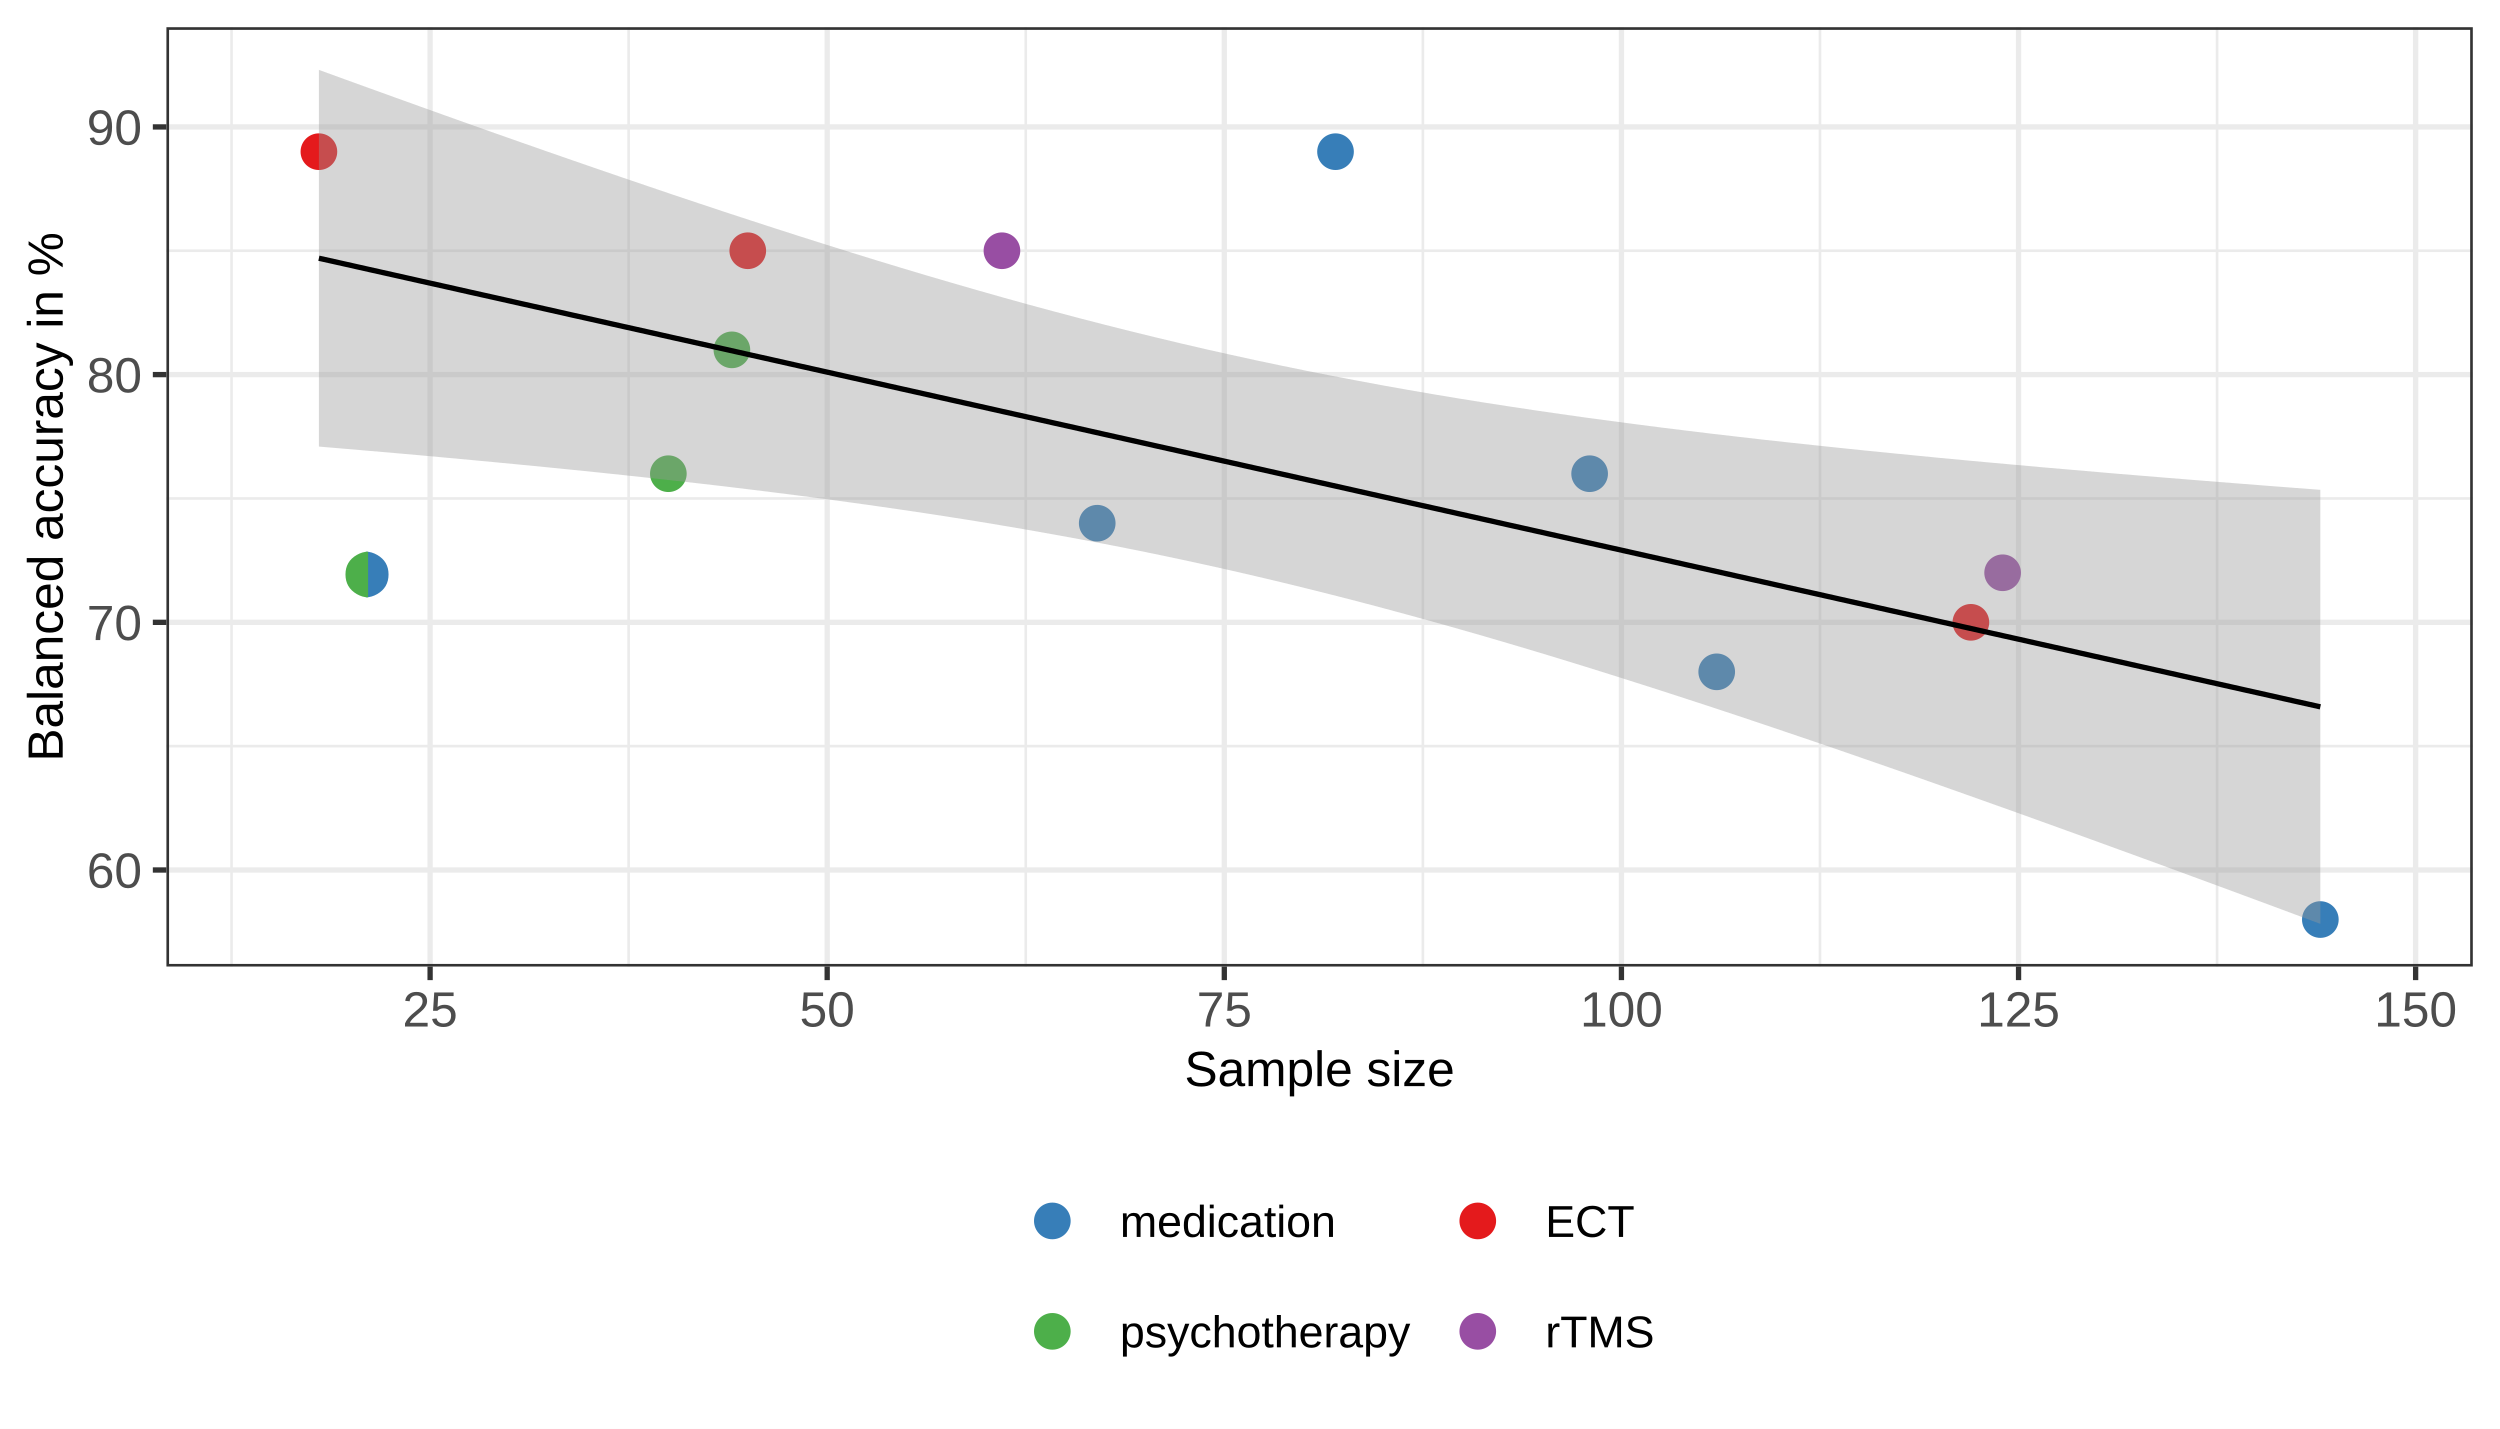
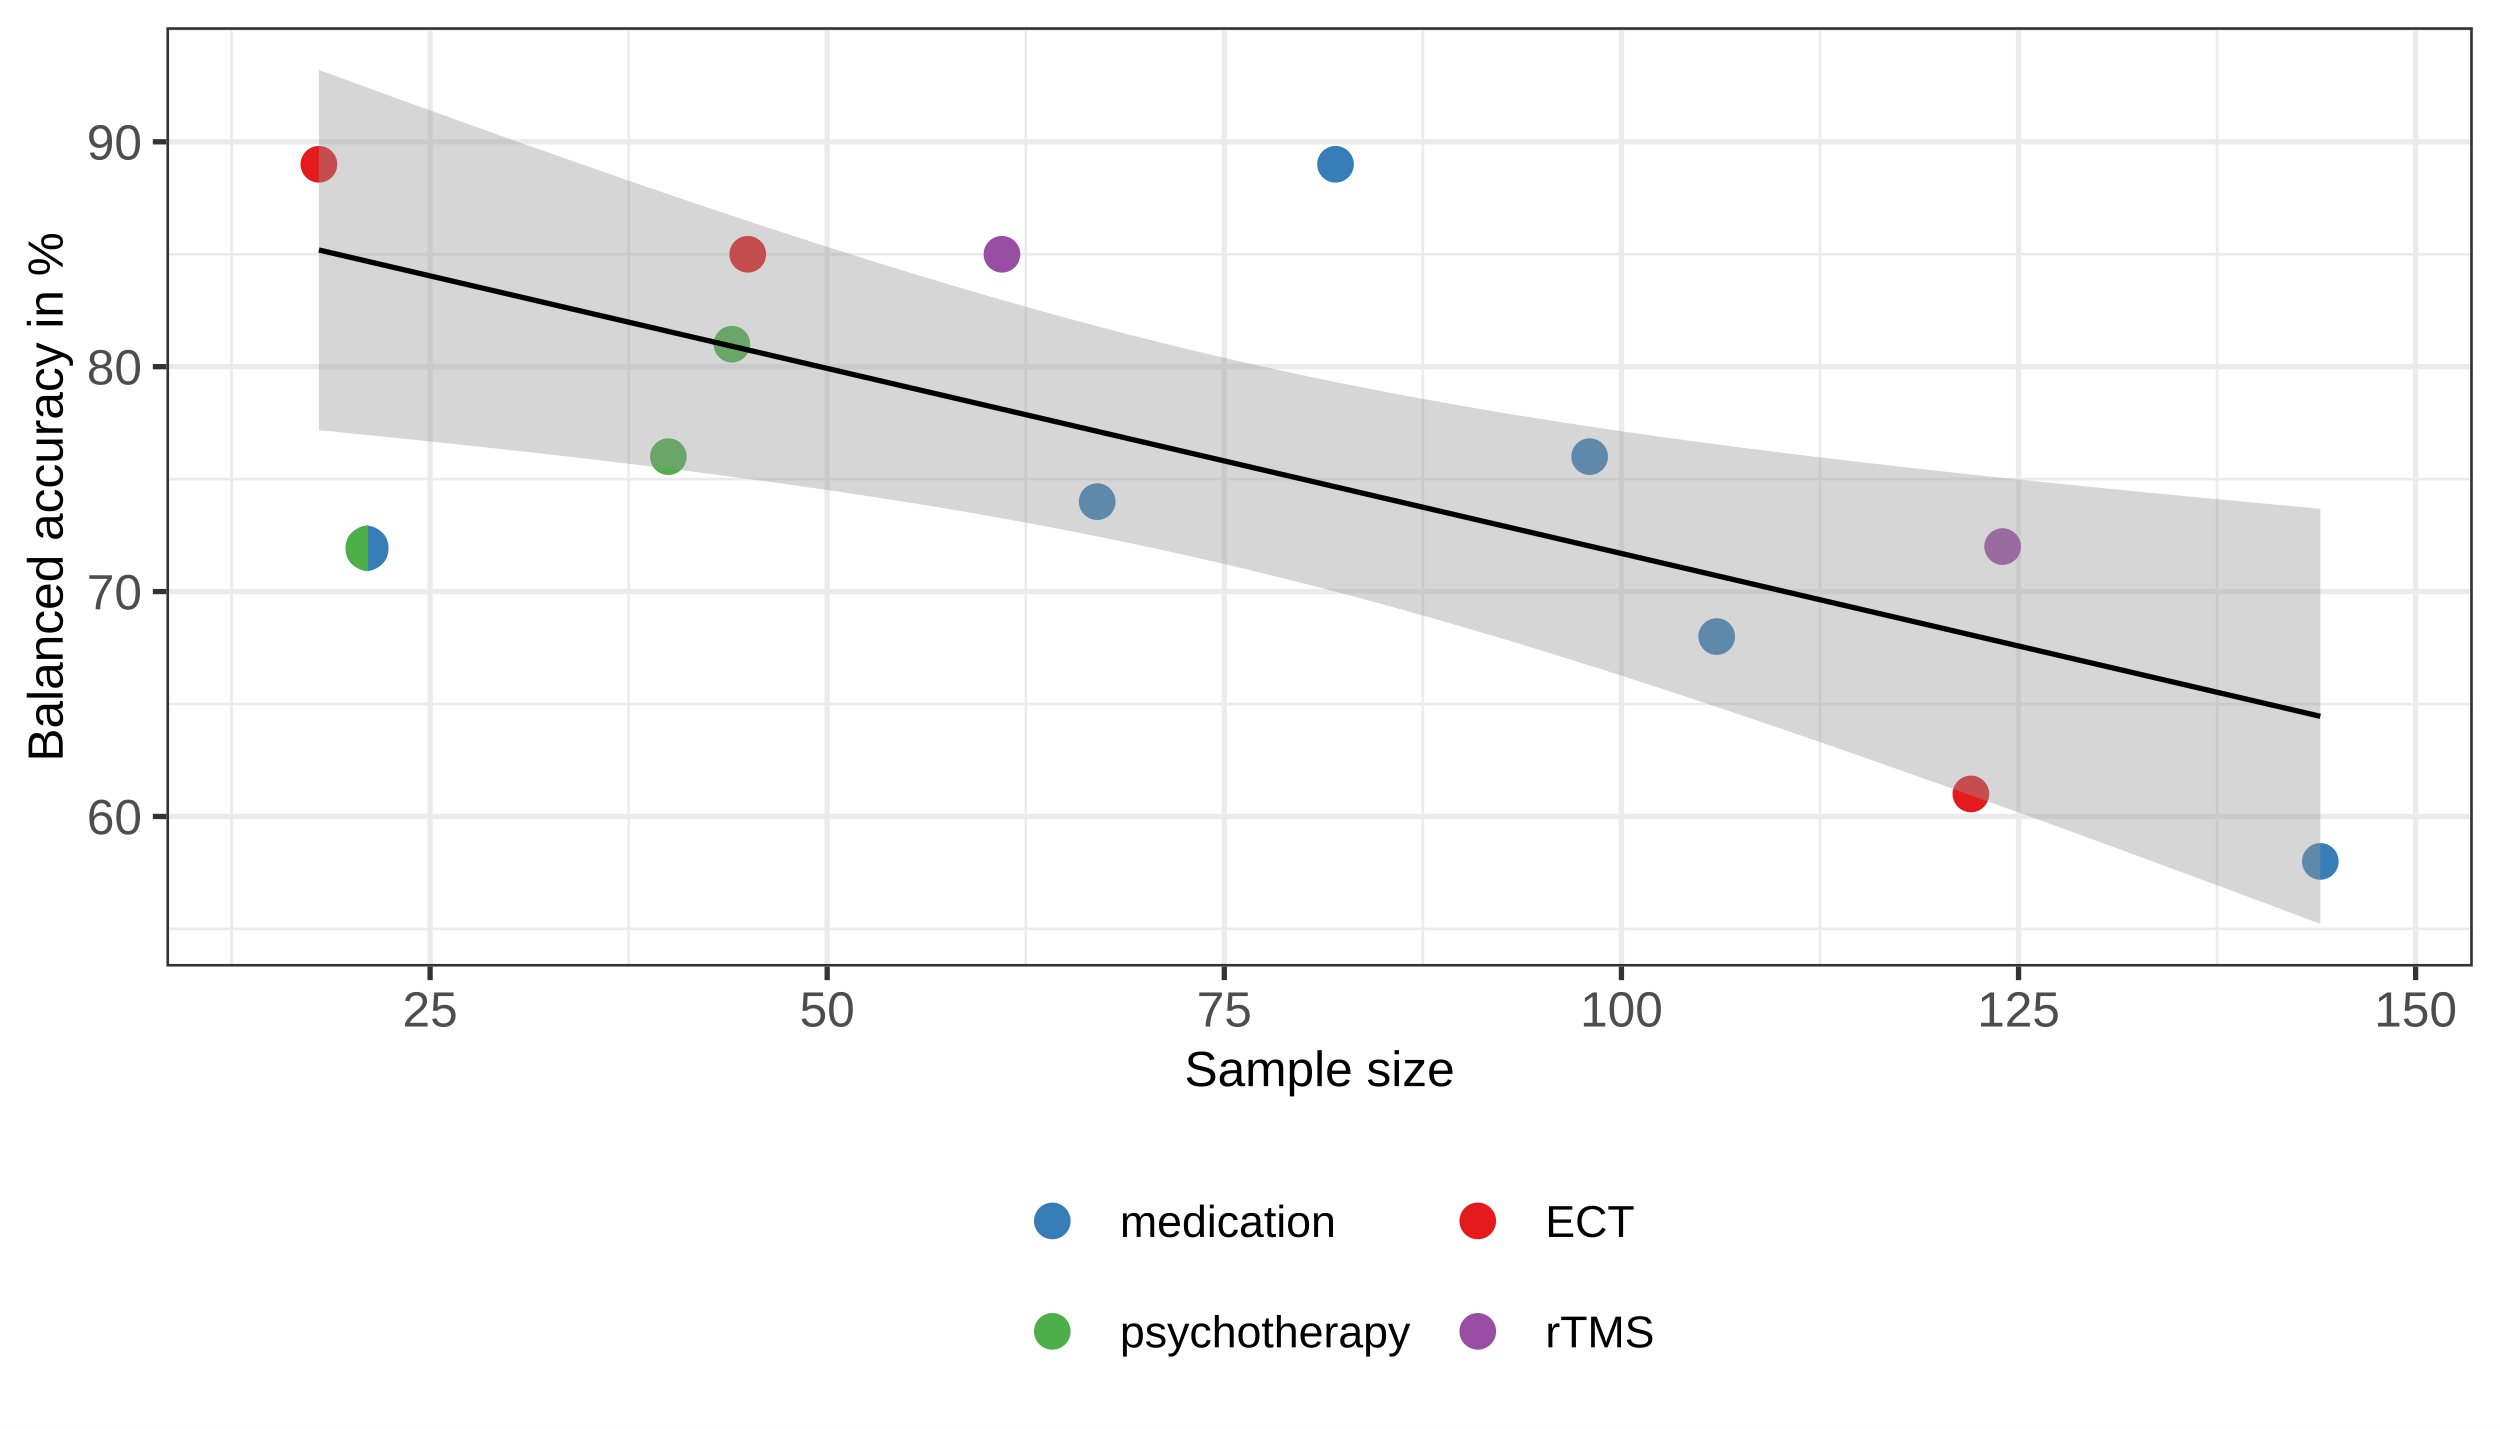
<svg xmlns="http://www.w3.org/2000/svg" class="svglite" width="504.00pt" height="288.00pt" viewBox="0 0 504.00 288.00">
  <defs>
    <style type="text/css">
    .svglite line, .svglite polyline, .svglite polygon, .svglite path, .svglite rect, .svglite circle {
      fill: none;
      stroke: #000000;
      stroke-linecap: round;
      stroke-linejoin: round;
      stroke-miterlimit: 10.00;
    }
    .svglite text {
      white-space: pre;
    }
  </style>
  </defs>
  <rect width="100%" height="100%" style="stroke: none; fill: #FFFFFF;" />
  <defs>
    <clipPath id="cpMC4wMHw1MDQuMDB8MC4wMHwyODguMDA=">
      <rect x="0.00" y="0.00" width="504.00" height="288.00" />
    </clipPath>
  </defs>
  <g clip-path="url(#cpMC4wMHw1MDQuMDB8MC4wMHwyODguMDA=)">
    <rect x="0.00" y="0.00" width="504.00" height="288.00" style="stroke-width: 1.07; stroke: #FFFFFF; fill: #FFFFFF;" />
  </g>
  <defs>
    <clipPath id="cpMzMuNTV8NDk4LjUyfDUuNDh8MTk0Ljg2">
      <rect x="33.55" y="5.48" width="464.97" height="189.38" />
    </clipPath>
  </defs>
  <g clip-path="url(#cpMzMuNTV8NDk4LjUyfDUuNDh8MTk0Ljg2)">
    <rect x="33.55" y="5.48" width="464.97" height="189.38" style="stroke-width: 1.07; stroke: none; fill: #FFFFFF;" />
-     <polyline points="33.55,150.42 498.52,150.42 " style="stroke-width: 0.53; stroke: #EBEBEB; stroke-linecap: butt;" />
-     <polyline points="33.55,100.49 498.52,100.49 " style="stroke-width: 0.53; stroke: #EBEBEB; stroke-linecap: butt;" />
-     <polyline points="33.55,50.55 498.52,50.55 " style="stroke-width: 0.53; stroke: #EBEBEB; stroke-linecap: butt;" />
+     <polyline points="33.55,187.26 498.52,187.26 " style="stroke-width: 0.53; stroke: #EBEBEB; stroke-linecap: butt;" />
+     <polyline points="33.55,141.93 498.52,141.93 " style="stroke-width: 0.53; stroke: #EBEBEB; stroke-linecap: butt;" />
+     <polyline points="33.55,96.59 498.52,96.59 " style="stroke-width: 0.53; stroke: #EBEBEB; stroke-linecap: butt;" />
+     <polyline points="33.55,51.26 498.52,51.26 " style="stroke-width: 0.53; stroke: #EBEBEB; stroke-linecap: butt;" />
+     <polyline points="33.55,5.92 498.52,5.92 " style="stroke-width: 0.53; stroke: #EBEBEB; stroke-linecap: butt;" />
    <polyline points="46.68,194.86 46.68,5.48 " style="stroke-width: 0.53; stroke: #EBEBEB; stroke-linecap: butt;" />
    <polyline points="126.73,194.86 126.73,5.48 " style="stroke-width: 0.53; stroke: #EBEBEB; stroke-linecap: butt;" />
    <polyline points="206.79,194.86 206.79,5.48 " style="stroke-width: 0.53; stroke: #EBEBEB; stroke-linecap: butt;" />
    <polyline points="286.85,194.86 286.85,5.48 " style="stroke-width: 0.53; stroke: #EBEBEB; stroke-linecap: butt;" />
    <polyline points="366.91,194.86 366.91,5.48 " style="stroke-width: 0.53; stroke: #EBEBEB; stroke-linecap: butt;" />
    <polyline points="446.96,194.86 446.96,5.48 " style="stroke-width: 0.53; stroke: #EBEBEB; stroke-linecap: butt;" />
-     <polyline points="33.55,175.39 498.52,175.39 " style="stroke-width: 1.07; stroke: #EBEBEB; stroke-linecap: butt;" />
-     <polyline points="33.55,125.46 498.52,125.46 " style="stroke-width: 1.07; stroke: #EBEBEB; stroke-linecap: butt;" />
-     <polyline points="33.55,75.52 498.52,75.52 " style="stroke-width: 1.07; stroke: #EBEBEB; stroke-linecap: butt;" />
-     <polyline points="33.55,25.59 498.52,25.59 " style="stroke-width: 1.07; stroke: #EBEBEB; stroke-linecap: butt;" />
+     <polyline points="33.55,164.60 498.52,164.60 " style="stroke-width: 1.07; stroke: #EBEBEB; stroke-linecap: butt;" />
+     <polyline points="33.55,119.26 498.52,119.26 " style="stroke-width: 1.07; stroke: #EBEBEB; stroke-linecap: butt;" />
+     <polyline points="33.55,73.92 498.52,73.92 " style="stroke-width: 1.07; stroke: #EBEBEB; stroke-linecap: butt;" />
+     <polyline points="33.55,28.59 498.52,28.59 " style="stroke-width: 1.07; stroke: #EBEBEB; stroke-linecap: butt;" />
    <polyline points="86.71,194.86 86.71,5.48 " style="stroke-width: 1.07; stroke: #EBEBEB; stroke-linecap: butt;" />
    <polyline points="166.76,194.86 166.76,5.48 " style="stroke-width: 1.07; stroke: #EBEBEB; stroke-linecap: butt;" />
    <polyline points="246.82,194.86 246.82,5.48 " style="stroke-width: 1.07; stroke: #EBEBEB; stroke-linecap: butt;" />
    <polyline points="326.88,194.86 326.88,5.48 " style="stroke-width: 1.07; stroke: #EBEBEB; stroke-linecap: butt;" />
    <polyline points="406.94,194.86 406.94,5.48 " style="stroke-width: 1.07; stroke: #EBEBEB; stroke-linecap: butt;" />
    <polyline points="486.99,194.86 486.99,5.48 " style="stroke-width: 1.07; stroke: #EBEBEB; stroke-linecap: butt;" />
-     <circle cx="403.73" cy="115.47" r="3.34" style="stroke-width: 0.71; stroke: #984EA3; fill: #984EA3;" />
-     <circle cx="467.78" cy="185.38" r="3.34" style="stroke-width: 0.71; stroke: #377EB8; fill: #377EB8;" />
-     <circle cx="201.99" cy="50.55" r="3.34" style="stroke-width: 0.71; stroke: #984EA3; fill: #984EA3;" />
-     <circle cx="269.24" cy="30.58" r="3.34" style="stroke-width: 0.71; stroke: #377EB8; fill: #377EB8;" />
-     <circle cx="64.29" cy="30.58" r="3.34" style="stroke-width: 0.71; stroke: #E41A1C; fill: #E41A1C;" />
-     <circle cx="320.47" cy="95.50" r="3.34" style="stroke-width: 0.71; stroke: #377EB8; fill: #377EB8;" />
-     <circle cx="73.90" cy="115.47" r="3.34" style="stroke-width: 0.71; stroke: #BEBEBE; fill: #BEBEBE;" />
-     <circle cx="397.33" cy="125.46" r="3.34" style="stroke-width: 0.71; stroke: #E41A1C; fill: #E41A1C;" />
-     <circle cx="346.09" cy="135.44" r="3.34" style="stroke-width: 0.71; stroke: #377EB8; fill: #377EB8;" />
-     <circle cx="150.75" cy="50.55" r="3.34" style="stroke-width: 0.71; stroke: #E41A1C; fill: #E41A1C;" />
-     <circle cx="221.20" cy="105.48" r="3.34" style="stroke-width: 0.71; stroke: #377EB8; fill: #377EB8;" />
-     <circle cx="147.55" cy="70.53" r="3.34" style="stroke-width: 0.71; stroke: #4DAF4A; fill: #4DAF4A;" />
-     <circle cx="134.74" cy="95.50" r="3.34" style="stroke-width: 0.71; stroke: #4DAF4A; fill: #4DAF4A;" />
-     <text x="72.69" y="118.92" style="font-size: 11.95px;fill: #377EB8; font-family: &quot;Lucida Sans Unicode&quot;;" textLength="6.04px" lengthAdjust="spacingAndGlyphs">◗</text>
-     <text x="75.29" y="118.92" text-anchor="end" style="font-size: 11.95px;fill: #4DAF4A; font-family: &quot;Lucida Sans Unicode&quot;;" textLength="6.04px" lengthAdjust="spacingAndGlyphs">◖</text>
-     <polygon points="64.29,14.09 69.40,15.95 74.51,17.80 79.61,19.64 84.72,21.48 89.83,23.31 94.93,25.13 100.04,26.94 105.15,28.74 110.26,30.53 115.36,32.30 120.47,34.07 125.58,35.82 130.69,37.56 135.79,39.29 140.90,41.00 146.01,42.70 151.12,44.37 156.22,46.03 161.33,47.67 166.44,49.29 171.55,50.89 176.65,52.47 181.76,54.02 186.87,55.55 191.98,57.05 197.08,58.52 202.19,59.97 207.30,61.39 212.41,62.77 217.51,64.12 222.62,65.44 227.73,66.73 232.84,67.98 237.94,69.20 243.05,70.39 248.16,71.53 253.27,72.65 258.37,73.72 263.48,74.77 268.59,75.78 273.70,76.75 278.80,77.70 283.91,78.61 289.02,79.49 294.13,80.34 299.23,81.16 304.34,81.95 309.45,82.72 314.56,83.46 319.66,84.18 324.77,84.87 329.88,85.54 334.98,86.20 340.09,86.83 345.20,87.45 350.31,88.04 355.41,88.63 360.52,89.19 365.63,89.74 370.74,90.28 375.84,90.81 380.95,91.32 386.06,91.82 391.17,92.32 396.27,92.80 401.38,93.27 406.49,93.73 411.60,94.19 416.70,94.63 421.81,95.07 426.92,95.51 432.03,95.93 437.13,96.35 442.24,96.76 447.35,97.17 452.46,97.57 457.56,97.97 462.67,98.36 467.78,98.75 467.78,186.25 462.67,184.35 457.56,182.45 452.46,180.56 447.35,178.67 442.24,176.79 437.13,174.91 432.03,173.04 426.92,171.18 421.81,169.32 416.70,167.47 411.60,165.63 406.49,163.79 401.38,161.97 396.27,160.15 391.17,158.34 386.06,156.54 380.95,154.75 375.84,152.98 370.74,151.21 365.63,149.46 360.52,147.73 355.41,146.00 350.31,144.29 345.20,142.60 340.09,140.93 334.98,139.27 329.88,137.64 324.77,136.02 319.66,134.42 314.56,132.85 309.45,131.30 304.34,129.78 299.23,128.28 294.13,126.82 289.02,125.38 283.91,123.97 278.80,122.59 273.70,121.24 268.59,119.93 263.48,118.65 258.37,117.40 253.27,116.19 248.16,115.01 243.05,113.87 237.94,112.76 232.84,111.69 227.73,110.65 222.62,109.65 217.51,108.68 212.41,107.75 207.30,106.84 202.19,105.97 197.08,105.12 191.98,104.31 186.87,103.52 181.76,102.76 176.65,102.02 171.55,101.31 166.44,100.61 161.33,99.95 156.22,99.30 151.12,98.67 146.01,98.05 140.90,97.46 135.79,96.88 130.69,96.32 125.58,95.77 120.47,95.23 115.36,94.71 110.26,94.20 105.15,93.70 100.04,93.21 94.93,92.73 89.83,92.26 84.72,91.79 79.61,91.34 74.51,90.90 69.40,90.46 64.29,90.03 " style="stroke-width: 0.00; stroke: none; stroke-linecap: butt; fill: #999999; fill-opacity: 0.40;" />
-     <polyline points="64.29,14.09 69.40,15.95 74.51,17.80 79.61,19.64 84.72,21.48 89.83,23.31 94.93,25.13 100.04,26.94 105.15,28.74 110.26,30.53 115.36,32.30 120.47,34.07 125.58,35.82 130.69,37.56 135.79,39.29 140.90,41.00 146.01,42.70 151.12,44.37 156.22,46.03 161.33,47.67 166.44,49.29 171.55,50.89 176.65,52.47 181.76,54.02 186.87,55.55 191.98,57.05 197.08,58.52 202.19,59.97 207.30,61.39 212.41,62.77 217.51,64.12 222.62,65.44 227.73,66.73 232.84,67.98 237.94,69.20 243.05,70.39 248.16,71.53 253.27,72.65 258.37,73.72 263.48,74.77 268.59,75.78 273.70,76.75 278.80,77.70 283.91,78.61 289.02,79.49 294.13,80.34 299.23,81.16 304.34,81.95 309.45,82.72 314.56,83.46 319.66,84.18 324.77,84.87 329.88,85.54 334.98,86.20 340.09,86.83 345.20,87.45 350.31,88.04 355.41,88.63 360.52,89.19 365.63,89.74 370.74,90.28 375.84,90.81 380.95,91.32 386.06,91.82 391.17,92.32 396.27,92.80 401.38,93.27 406.49,93.73 411.60,94.19 416.70,94.63 421.81,95.07 426.92,95.51 432.03,95.93 437.13,96.35 442.24,96.76 447.35,97.17 452.46,97.57 457.56,97.97 462.67,98.36 467.78,98.75 " style="stroke-width: 1.07; stroke: none; stroke-linecap: butt;" />
-     <polyline points="467.78,186.25 462.67,184.35 457.56,182.45 452.46,180.56 447.35,178.67 442.24,176.79 437.13,174.91 432.03,173.04 426.92,171.18 421.81,169.32 416.70,167.47 411.60,165.63 406.49,163.79 401.38,161.97 396.27,160.15 391.17,158.34 386.06,156.54 380.95,154.75 375.84,152.98 370.74,151.21 365.63,149.46 360.52,147.73 355.41,146.00 350.31,144.29 345.20,142.60 340.09,140.93 334.98,139.27 329.88,137.64 324.77,136.02 319.66,134.42 314.56,132.85 309.45,131.30 304.34,129.78 299.23,128.28 294.13,126.82 289.02,125.38 283.91,123.97 278.80,122.59 273.70,121.24 268.59,119.93 263.48,118.65 258.37,117.40 253.27,116.19 248.16,115.01 243.05,113.87 237.94,112.76 232.84,111.69 227.73,110.65 222.62,109.65 217.51,108.68 212.41,107.75 207.30,106.84 202.19,105.97 197.08,105.12 191.98,104.31 186.87,103.52 181.76,102.76 176.65,102.02 171.55,101.31 166.44,100.61 161.33,99.95 156.22,99.30 151.12,98.67 146.01,98.05 140.90,97.46 135.79,96.88 130.69,96.32 125.58,95.77 120.47,95.23 115.36,94.71 110.26,94.20 105.15,93.70 100.04,93.21 94.93,92.73 89.83,92.26 84.72,91.79 79.61,91.34 74.51,90.90 69.40,90.46 64.29,90.03 " style="stroke-width: 1.07; stroke: none; stroke-linecap: butt;" />
-     <polyline points="64.29,52.06 69.40,53.20 74.51,54.35 79.61,55.49 84.72,56.64 89.83,57.78 94.93,58.93 100.04,60.07 105.15,61.22 110.26,62.36 115.36,63.51 120.47,64.65 125.58,65.80 130.69,66.94 135.79,68.09 140.90,69.23 146.01,70.37 151.12,71.52 156.22,72.66 161.33,73.81 166.44,74.95 171.55,76.10 176.65,77.24 181.76,78.39 186.87,79.53 191.98,80.68 197.08,81.82 202.19,82.97 207.30,84.11 212.41,85.26 217.51,86.40 222.62,87.55 227.73,88.69 232.84,89.84 237.94,90.98 243.05,92.13 248.16,93.27 253.27,94.42 258.37,95.56 263.48,96.71 268.59,97.85 273.70,99.00 278.80,100.14 283.91,101.29 289.02,102.43 294.13,103.58 299.23,104.72 304.34,105.87 309.45,107.01 314.56,108.16 319.66,109.30 324.77,110.44 329.88,111.59 334.98,112.73 340.09,113.88 345.20,115.02 350.31,116.17 355.41,117.31 360.52,118.46 365.63,119.60 370.74,120.75 375.84,121.89 380.95,123.04 386.06,124.18 391.17,125.33 396.27,126.47 401.38,127.62 406.49,128.76 411.60,129.91 416.70,131.05 421.81,132.20 426.92,133.34 432.03,134.49 437.13,135.63 442.24,136.78 447.35,137.92 452.46,139.07 457.56,140.21 462.67,141.36 467.78,142.50 " style="stroke-width: 1.07; stroke-linecap: butt;" />
+     <circle cx="403.73" cy="110.19" r="3.34" style="stroke-width: 0.71; stroke: #984EA3; fill: #984EA3;" />
+     <circle cx="467.78" cy="173.66" r="3.34" style="stroke-width: 0.71; stroke: #377EB8; fill: #377EB8;" />
+     <circle cx="201.99" cy="51.26" r="3.34" style="stroke-width: 0.71; stroke: #984EA3; fill: #984EA3;" />
+     <circle cx="269.24" cy="33.12" r="3.34" style="stroke-width: 0.71; stroke: #377EB8; fill: #377EB8;" />
+     <circle cx="64.29" cy="33.12" r="3.34" style="stroke-width: 0.71; stroke: #E41A1C; fill: #E41A1C;" />
+     <circle cx="320.47" cy="92.06" r="3.34" style="stroke-width: 0.71; stroke: #377EB8; fill: #377EB8;" />
+     <circle cx="73.90" cy="110.19" r="3.34" style="stroke-width: 0.71; stroke: #BEBEBE; fill: #BEBEBE;" />
+     <circle cx="397.33" cy="160.06" r="3.34" style="stroke-width: 0.71; stroke: #E41A1C; fill: #E41A1C;" />
+     <circle cx="346.09" cy="128.33" r="3.34" style="stroke-width: 0.71; stroke: #377EB8; fill: #377EB8;" />
+     <circle cx="150.75" cy="51.26" r="3.34" style="stroke-width: 0.71; stroke: #E41A1C; fill: #E41A1C;" />
+     <circle cx="221.20" cy="101.13" r="3.34" style="stroke-width: 0.71; stroke: #377EB8; fill: #377EB8;" />
+     <circle cx="147.55" cy="69.39" r="3.34" style="stroke-width: 0.71; stroke: #4DAF4A; fill: #4DAF4A;" />
+     <circle cx="134.74" cy="92.06" r="3.34" style="stroke-width: 0.71; stroke: #4DAF4A; fill: #4DAF4A;" />
+     <text x="72.69" y="113.64" style="font-size: 11.95px;fill: #377EB8; font-family: &quot;Lucida Sans Unicode&quot;;" textLength="6.04px" lengthAdjust="spacingAndGlyphs">◗</text>
+     <text x="75.29" y="113.64" text-anchor="end" style="font-size: 11.95px;fill: #4DAF4A; font-family: &quot;Lucida Sans Unicode&quot;;" textLength="6.04px" lengthAdjust="spacingAndGlyphs">◖</text>
+     <polygon points="64.29,14.09 69.40,15.96 74.51,17.83 79.61,19.69 84.72,21.54 89.83,23.38 94.93,25.21 100.04,27.04 105.15,28.86 110.26,30.66 115.36,32.46 120.47,34.24 125.58,36.02 130.69,37.78 135.79,39.52 140.90,41.25 146.01,42.97 151.12,44.67 156.22,46.35 161.33,48.01 166.44,49.66 171.55,51.28 176.65,52.89 181.76,54.47 186.87,56.02 191.98,57.55 197.08,59.06 202.19,60.53 207.30,61.98 212.41,63.40 217.51,64.79 222.62,66.15 227.73,67.48 232.84,68.77 237.94,70.03 243.05,71.26 248.16,72.45 253.27,73.61 258.37,74.73 263.48,75.83 268.59,76.89 273.70,77.91 278.80,78.91 283.91,79.88 289.02,80.81 294.13,81.72 299.23,82.60 304.34,83.46 309.45,84.28 314.56,85.09 319.66,85.87 324.77,86.63 329.88,87.37 334.98,88.09 340.09,88.79 345.20,89.47 350.31,90.14 355.41,90.79 360.52,91.43 365.63,92.05 370.74,92.66 375.84,93.26 380.95,93.84 386.06,94.42 391.17,94.98 396.27,95.54 401.38,96.09 406.49,96.62 411.60,97.15 416.70,97.68 421.81,98.19 426.92,98.70 432.03,99.20 437.13,99.70 442.24,100.19 447.35,100.67 452.46,101.15 457.56,101.63 462.67,102.10 467.78,102.56 467.78,186.25 462.67,184.34 457.56,182.43 452.46,180.52 447.35,178.62 442.24,176.73 437.13,174.84 432.03,172.95 426.92,171.07 421.81,169.20 416.70,167.34 411.60,165.48 406.49,163.63 401.38,161.79 396.27,159.96 391.17,158.13 386.06,156.32 380.95,154.51 375.84,152.72 370.74,150.94 365.63,149.17 360.52,147.41 355.41,145.67 350.31,143.94 345.20,142.23 340.09,140.53 334.98,138.85 329.88,137.19 324.77,135.55 319.66,133.93 314.56,132.33 309.45,130.75 304.34,129.20 299.23,127.68 294.13,126.18 289.02,124.71 283.91,123.26 278.80,121.85 273.70,120.46 268.59,119.11 263.48,117.79 258.37,116.51 253.27,115.25 248.16,114.03 243.05,112.84 237.94,111.69 232.84,110.57 227.73,109.49 222.62,108.43 217.51,107.41 212.41,106.42 207.30,105.46 202.19,104.53 197.08,103.62 191.98,102.75 186.87,101.90 181.76,101.08 176.65,100.28 171.55,99.50 166.44,98.74 161.33,98.01 156.22,97.29 151.12,96.60 146.01,95.91 140.90,95.25 135.79,94.60 130.69,93.97 125.58,93.35 120.47,92.74 115.36,92.14 110.26,91.56 105.15,90.99 100.04,90.42 94.93,89.87 89.83,89.33 84.72,88.79 79.61,88.26 74.51,87.74 69.40,87.23 64.29,86.72 " style="stroke-width: 0.00; stroke: none; stroke-linecap: butt; fill: #999999; fill-opacity: 0.40;" />
+     <polyline points="64.29,14.09 69.40,15.96 74.51,17.83 79.61,19.69 84.72,21.54 89.83,23.38 94.93,25.21 100.04,27.04 105.15,28.86 110.26,30.66 115.36,32.46 120.47,34.24 125.58,36.02 130.69,37.78 135.79,39.52 140.90,41.25 146.01,42.97 151.12,44.67 156.22,46.35 161.33,48.01 166.44,49.66 171.55,51.28 176.65,52.89 181.76,54.47 186.87,56.02 191.98,57.55 197.08,59.06 202.19,60.53 207.30,61.98 212.41,63.40 217.51,64.79 222.62,66.15 227.73,67.48 232.84,68.77 237.94,70.03 243.05,71.26 248.16,72.45 253.27,73.61 258.37,74.73 263.48,75.83 268.59,76.89 273.70,77.91 278.80,78.91 283.91,79.88 289.02,80.81 294.13,81.72 299.23,82.60 304.34,83.46 309.45,84.28 314.56,85.09 319.66,85.87 324.77,86.63 329.88,87.37 334.98,88.09 340.09,88.79 345.20,89.47 350.31,90.14 355.41,90.79 360.52,91.43 365.63,92.05 370.74,92.66 375.84,93.26 380.95,93.84 386.06,94.42 391.17,94.98 396.27,95.54 401.38,96.09 406.49,96.62 411.60,97.15 416.70,97.68 421.81,98.19 426.92,98.70 432.03,99.20 437.13,99.70 442.24,100.19 447.35,100.67 452.46,101.15 457.56,101.63 462.67,102.10 467.78,102.56 " style="stroke-width: 1.07; stroke: none; stroke-linecap: butt;" />
+     <polyline points="467.78,186.25 462.67,184.34 457.56,182.43 452.46,180.52 447.35,178.62 442.24,176.73 437.13,174.84 432.03,172.95 426.92,171.07 421.81,169.20 416.70,167.34 411.60,165.48 406.49,163.63 401.38,161.79 396.27,159.96 391.17,158.13 386.06,156.32 380.95,154.51 375.84,152.72 370.74,150.94 365.63,149.17 360.52,147.41 355.41,145.67 350.31,143.94 345.20,142.23 340.09,140.53 334.98,138.85 329.88,137.19 324.77,135.55 319.66,133.93 314.56,132.33 309.45,130.75 304.34,129.20 299.23,127.68 294.13,126.18 289.02,124.71 283.91,123.26 278.80,121.85 273.70,120.46 268.59,119.11 263.48,117.79 258.37,116.51 253.27,115.25 248.16,114.03 243.05,112.84 237.94,111.69 232.84,110.57 227.73,109.49 222.62,108.43 217.51,107.41 212.41,106.42 207.30,105.46 202.19,104.53 197.08,103.62 191.98,102.75 186.87,101.90 181.76,101.08 176.65,100.28 171.55,99.50 166.44,98.74 161.33,98.01 156.22,97.29 151.12,96.60 146.01,95.91 140.90,95.25 135.79,94.60 130.69,93.97 125.58,93.35 120.47,92.74 115.36,92.14 110.26,91.56 105.15,90.99 100.04,90.42 94.93,89.87 89.83,89.33 84.72,88.79 79.61,88.26 74.51,87.74 69.40,87.23 64.29,86.72 " style="stroke-width: 1.07; stroke: none; stroke-linecap: butt;" />
+     <polyline points="64.29,50.40 69.40,51.59 74.51,52.78 79.61,53.97 84.72,55.16 89.83,56.35 94.93,57.54 100.04,58.73 105.15,59.92 110.26,61.11 115.36,62.30 120.47,63.49 125.58,64.68 130.69,65.87 135.79,67.06 140.90,68.25 146.01,69.44 151.12,70.63 156.22,71.82 161.33,73.01 166.44,74.20 171.55,75.39 176.65,76.58 181.76,77.77 186.87,78.96 191.98,80.15 197.08,81.34 202.19,82.53 207.30,83.72 212.41,84.91 217.51,86.10 222.62,87.29 227.73,88.48 232.84,89.67 237.94,90.86 243.05,92.05 248.16,93.24 253.27,94.43 258.37,95.62 263.48,96.81 268.59,98.00 273.70,99.19 278.80,100.38 283.91,101.57 289.02,102.76 294.13,103.95 299.23,105.14 304.34,106.33 309.45,107.52 314.56,108.71 319.66,109.90 324.77,111.09 329.88,112.28 334.98,113.47 340.09,114.66 345.20,115.85 350.31,117.04 355.41,118.23 360.52,119.42 365.63,120.61 370.74,121.80 375.84,122.99 380.95,124.18 386.06,125.37 391.17,126.56 396.27,127.75 401.38,128.94 406.49,130.13 411.60,131.32 416.70,132.51 421.81,133.70 426.92,134.89 432.03,136.08 437.13,137.27 442.24,138.46 447.35,139.65 452.46,140.84 457.56,142.03 462.67,143.22 467.78,144.41 " style="stroke-width: 1.07; stroke-linecap: butt;" />
    <rect x="33.55" y="5.48" width="464.97" height="189.38" style="stroke-width: 1.07; stroke: #333333;" />
  </g>
  <g clip-path="url(#cpMC4wMHw1MDQuMDB8MC4wMHwyODguMDA=)">
-     <text x="28.62" y="178.97" text-anchor="end" style="font-size: 10.00px;fill: #4D4D4D; font-family: &quot;Arial&quot;;" textLength="11.13px" lengthAdjust="spacingAndGlyphs">60</text>
-     <text x="28.62" y="129.04" text-anchor="end" style="font-size: 10.00px;fill: #4D4D4D; font-family: &quot;Arial&quot;;" textLength="11.13px" lengthAdjust="spacingAndGlyphs">70</text>
-     <text x="28.62" y="79.10" text-anchor="end" style="font-size: 10.00px;fill: #4D4D4D; font-family: &quot;Arial&quot;;" textLength="11.13px" lengthAdjust="spacingAndGlyphs">80</text>
-     <text x="28.62" y="29.17" text-anchor="end" style="font-size: 10.00px;fill: #4D4D4D; font-family: &quot;Arial&quot;;" textLength="11.13px" lengthAdjust="spacingAndGlyphs">90</text>
-     <polyline points="30.81,175.39 33.55,175.39 " style="stroke-width: 1.07; stroke: #333333; stroke-linecap: butt;" />
-     <polyline points="30.81,125.46 33.55,125.46 " style="stroke-width: 1.07; stroke: #333333; stroke-linecap: butt;" />
-     <polyline points="30.81,75.52 33.55,75.52 " style="stroke-width: 1.07; stroke: #333333; stroke-linecap: butt;" />
-     <polyline points="30.81,25.59 33.55,25.59 " style="stroke-width: 1.07; stroke: #333333; stroke-linecap: butt;" />
+     <text x="28.62" y="168.18" text-anchor="end" style="font-size: 10.00px;fill: #4D4D4D; font-family: &quot;Arial&quot;;" textLength="11.13px" lengthAdjust="spacingAndGlyphs">60</text>
+     <text x="28.62" y="122.84" text-anchor="end" style="font-size: 10.00px;fill: #4D4D4D; font-family: &quot;Arial&quot;;" textLength="11.13px" lengthAdjust="spacingAndGlyphs">70</text>
+     <text x="28.62" y="77.51" text-anchor="end" style="font-size: 10.00px;fill: #4D4D4D; font-family: &quot;Arial&quot;;" textLength="11.13px" lengthAdjust="spacingAndGlyphs">80</text>
+     <text x="28.62" y="32.17" text-anchor="end" style="font-size: 10.00px;fill: #4D4D4D; font-family: &quot;Arial&quot;;" textLength="11.13px" lengthAdjust="spacingAndGlyphs">90</text>
+     <polyline points="30.81,164.60 33.55,164.60 " style="stroke-width: 1.07; stroke: #333333; stroke-linecap: butt;" />
+     <polyline points="30.81,119.26 33.55,119.26 " style="stroke-width: 1.07; stroke: #333333; stroke-linecap: butt;" />
+     <polyline points="30.81,73.92 33.55,73.92 " style="stroke-width: 1.07; stroke: #333333; stroke-linecap: butt;" />
+     <polyline points="30.81,28.59 33.55,28.59 " style="stroke-width: 1.07; stroke: #333333; stroke-linecap: butt;" />
    <polyline points="86.71,197.60 86.71,194.86 " style="stroke-width: 1.07; stroke: #333333; stroke-linecap: butt;" />
    <polyline points="166.76,197.60 166.76,194.86 " style="stroke-width: 1.07; stroke: #333333; stroke-linecap: butt;" />
    <polyline points="246.82,197.60 246.82,194.86 " style="stroke-width: 1.07; stroke: #333333; stroke-linecap: butt;" />
    <polyline points="326.88,197.60 326.88,194.86 " style="stroke-width: 1.07; stroke: #333333; stroke-linecap: butt;" />
    <polyline points="406.94,197.60 406.94,194.86 " style="stroke-width: 1.07; stroke: #333333; stroke-linecap: butt;" />
    <polyline points="486.99,197.60 486.99,194.86 " style="stroke-width: 1.07; stroke: #333333; stroke-linecap: butt;" />
    <text x="86.71" y="206.95" text-anchor="middle" style="font-size: 10.00px;fill: #4D4D4D; font-family: &quot;Arial&quot;;" textLength="11.13px" lengthAdjust="spacingAndGlyphs">25</text>
    <text x="166.76" y="206.95" text-anchor="middle" style="font-size: 10.00px;fill: #4D4D4D; font-family: &quot;Arial&quot;;" textLength="11.13px" lengthAdjust="spacingAndGlyphs">50</text>
    <text x="246.82" y="206.95" text-anchor="middle" style="font-size: 10.00px;fill: #4D4D4D; font-family: &quot;Arial&quot;;" textLength="11.13px" lengthAdjust="spacingAndGlyphs">75</text>
    <text x="326.88" y="206.95" text-anchor="middle" style="font-size: 10.00px;fill: #4D4D4D; font-family: &quot;Arial&quot;;" textLength="16.70px" lengthAdjust="spacingAndGlyphs">100</text>
    <text x="406.94" y="206.95" text-anchor="middle" style="font-size: 10.00px;fill: #4D4D4D; font-family: &quot;Arial&quot;;" textLength="16.70px" lengthAdjust="spacingAndGlyphs">125</text>
    <text x="486.99" y="206.95" text-anchor="middle" style="font-size: 10.00px;fill: #4D4D4D; font-family: &quot;Arial&quot;;" textLength="16.70px" lengthAdjust="spacingAndGlyphs">150</text>
    <text x="266.03" y="218.96" text-anchor="middle" style="font-size: 10.00px; font-family: &quot;Arial&quot;;" textLength="54.50px" lengthAdjust="spacingAndGlyphs">Sample size</text>
    <text transform="translate(12.64,100.17) rotate(-90)" text-anchor="middle" style="font-size: 10.00px; font-family: &quot;Arial&quot;;" textLength="106.79px" lengthAdjust="spacingAndGlyphs">Balanced accuracy in %</text>
    <rect x="193.05" y="232.02" width="145.96" height="50.50" style="stroke-width: 1.07; stroke: none; fill: #FFFFFF;" />
    <rect x="203.51" y="237.50" width="17.28" height="17.28" style="stroke-width: 1.07; stroke: none; fill: #FFFFFF;" />
    <circle cx="212.15" cy="246.14" r="3.34" style="stroke-width: 0.71; stroke: #377EB8; fill: #377EB8;" />
    <rect x="289.28" y="237.50" width="17.28" height="17.28" style="stroke-width: 1.07; stroke: none; fill: #FFFFFF;" />
    <circle cx="297.92" cy="246.14" r="3.34" style="stroke-width: 0.71; stroke: #E41A1C; fill: #E41A1C;" />
    <rect x="203.51" y="259.76" width="17.28" height="17.28" style="stroke-width: 1.07; stroke: none; fill: #FFFFFF;" />
    <circle cx="212.15" cy="268.40" r="3.34" style="stroke-width: 0.71; stroke: #4DAF4A; fill: #4DAF4A;" />
    <rect x="289.28" y="259.76" width="17.28" height="17.28" style="stroke-width: 1.07; stroke: none; fill: #FFFFFF;" />
    <circle cx="297.92" cy="268.40" r="3.34" style="stroke-width: 0.71; stroke: #984EA3; fill: #984EA3;" />
    <text x="225.78" y="249.36" style="font-size: 9.00px; font-family: &quot;Arial&quot;;" textLength="43.52px" lengthAdjust="spacingAndGlyphs">medication</text>
    <text x="311.54" y="249.36" style="font-size: 9.00px; font-family: &quot;Arial&quot;;" textLength="18.01px" lengthAdjust="spacingAndGlyphs">ECT</text>
    <text x="225.78" y="271.62" style="font-size: 9.00px; font-family: &quot;Arial&quot;;" textLength="58.52px" lengthAdjust="spacingAndGlyphs">psychotherapy</text>
    <text x="311.54" y="271.62" style="font-size: 9.00px; font-family: &quot;Arial&quot;;" textLength="22.00px" lengthAdjust="spacingAndGlyphs">rTMS</text>
  </g>
</svg>
